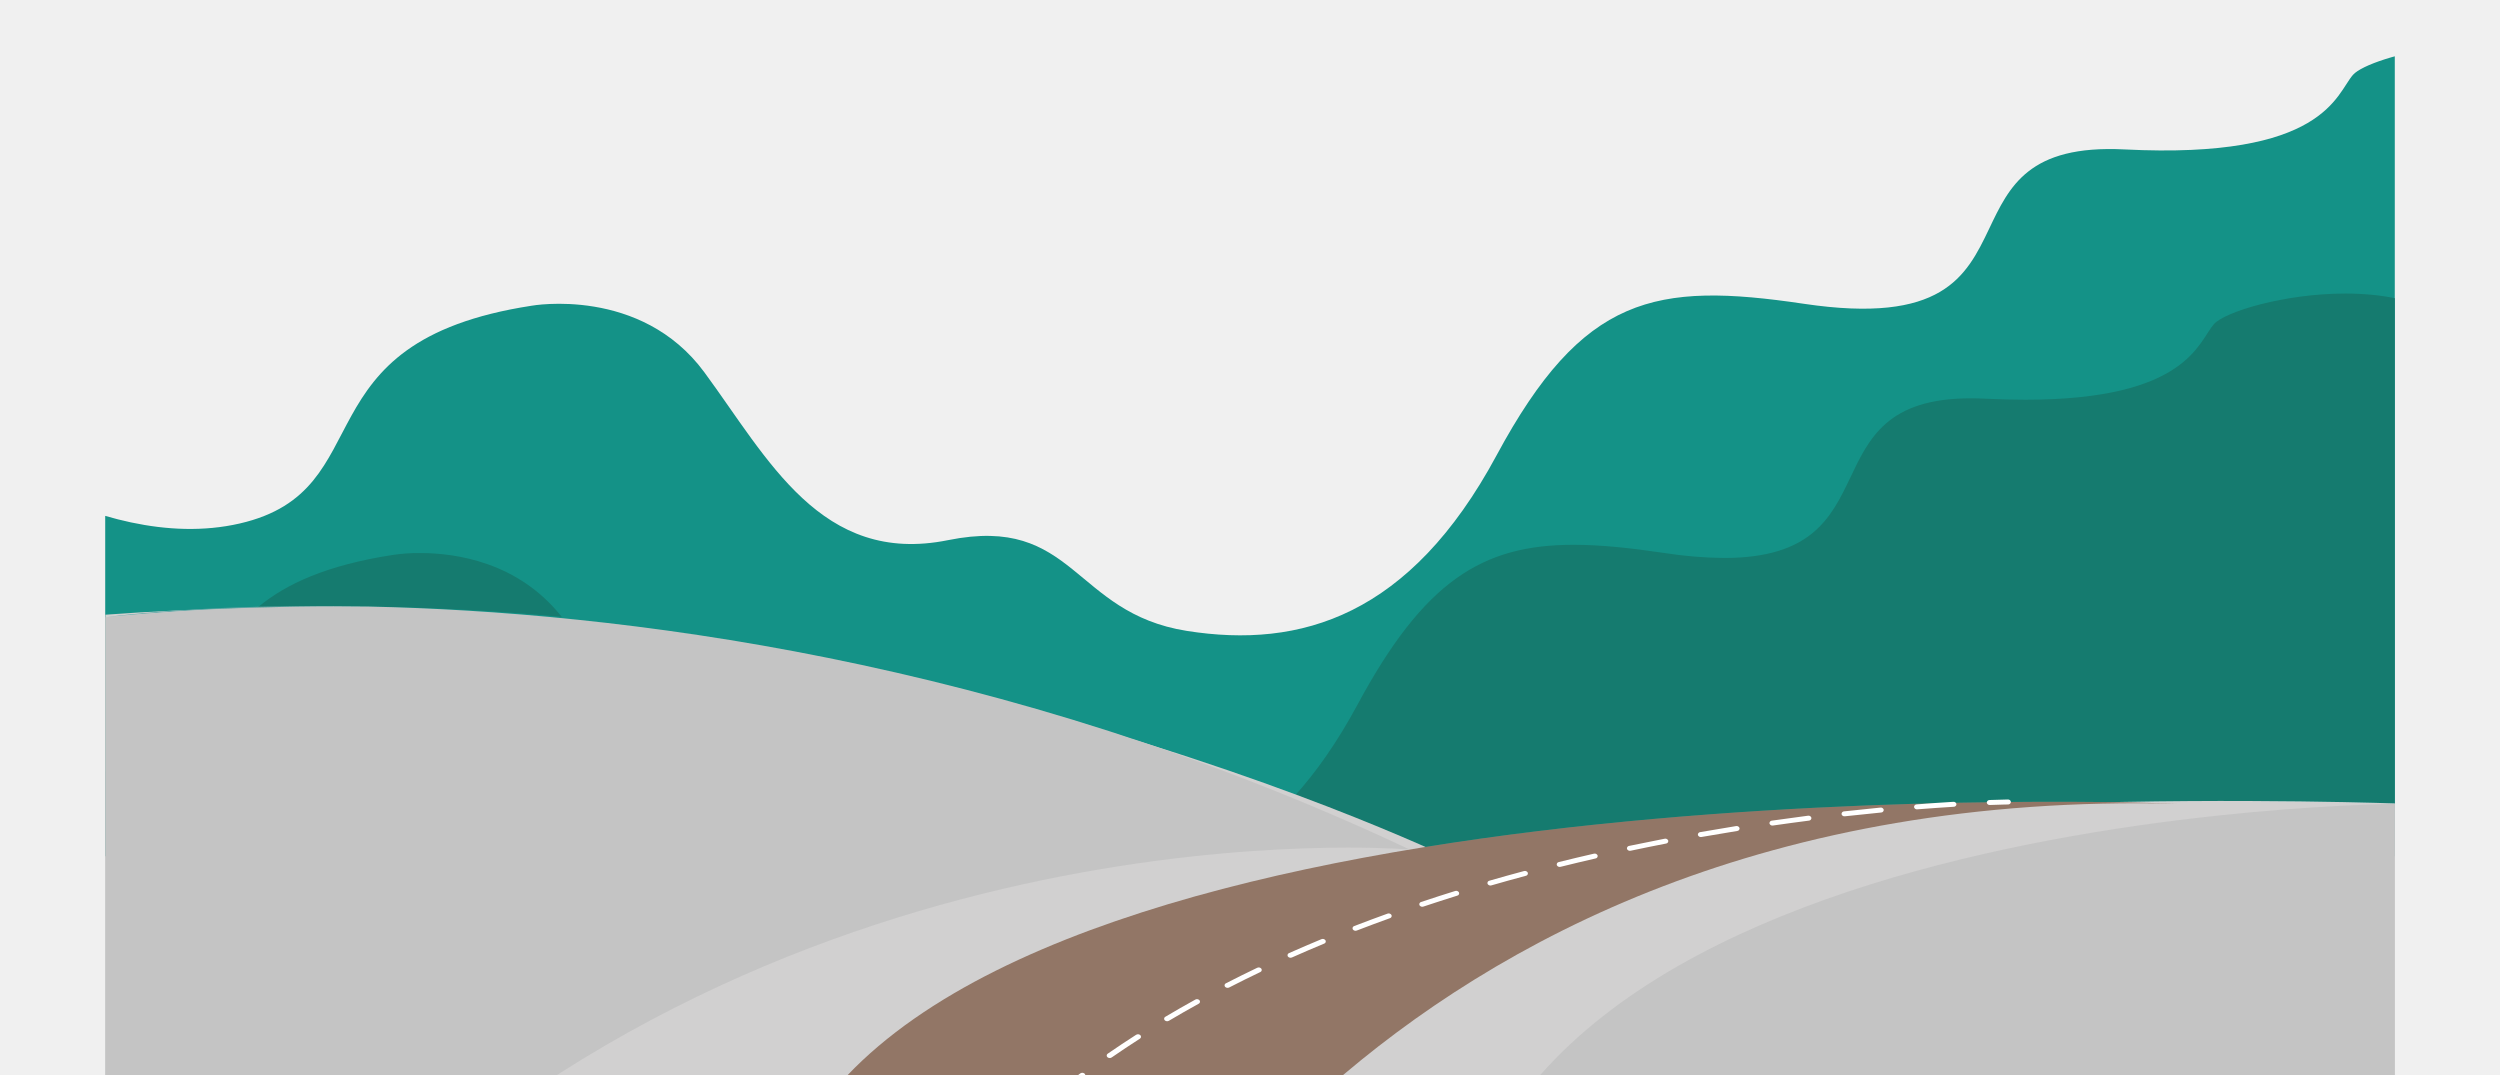
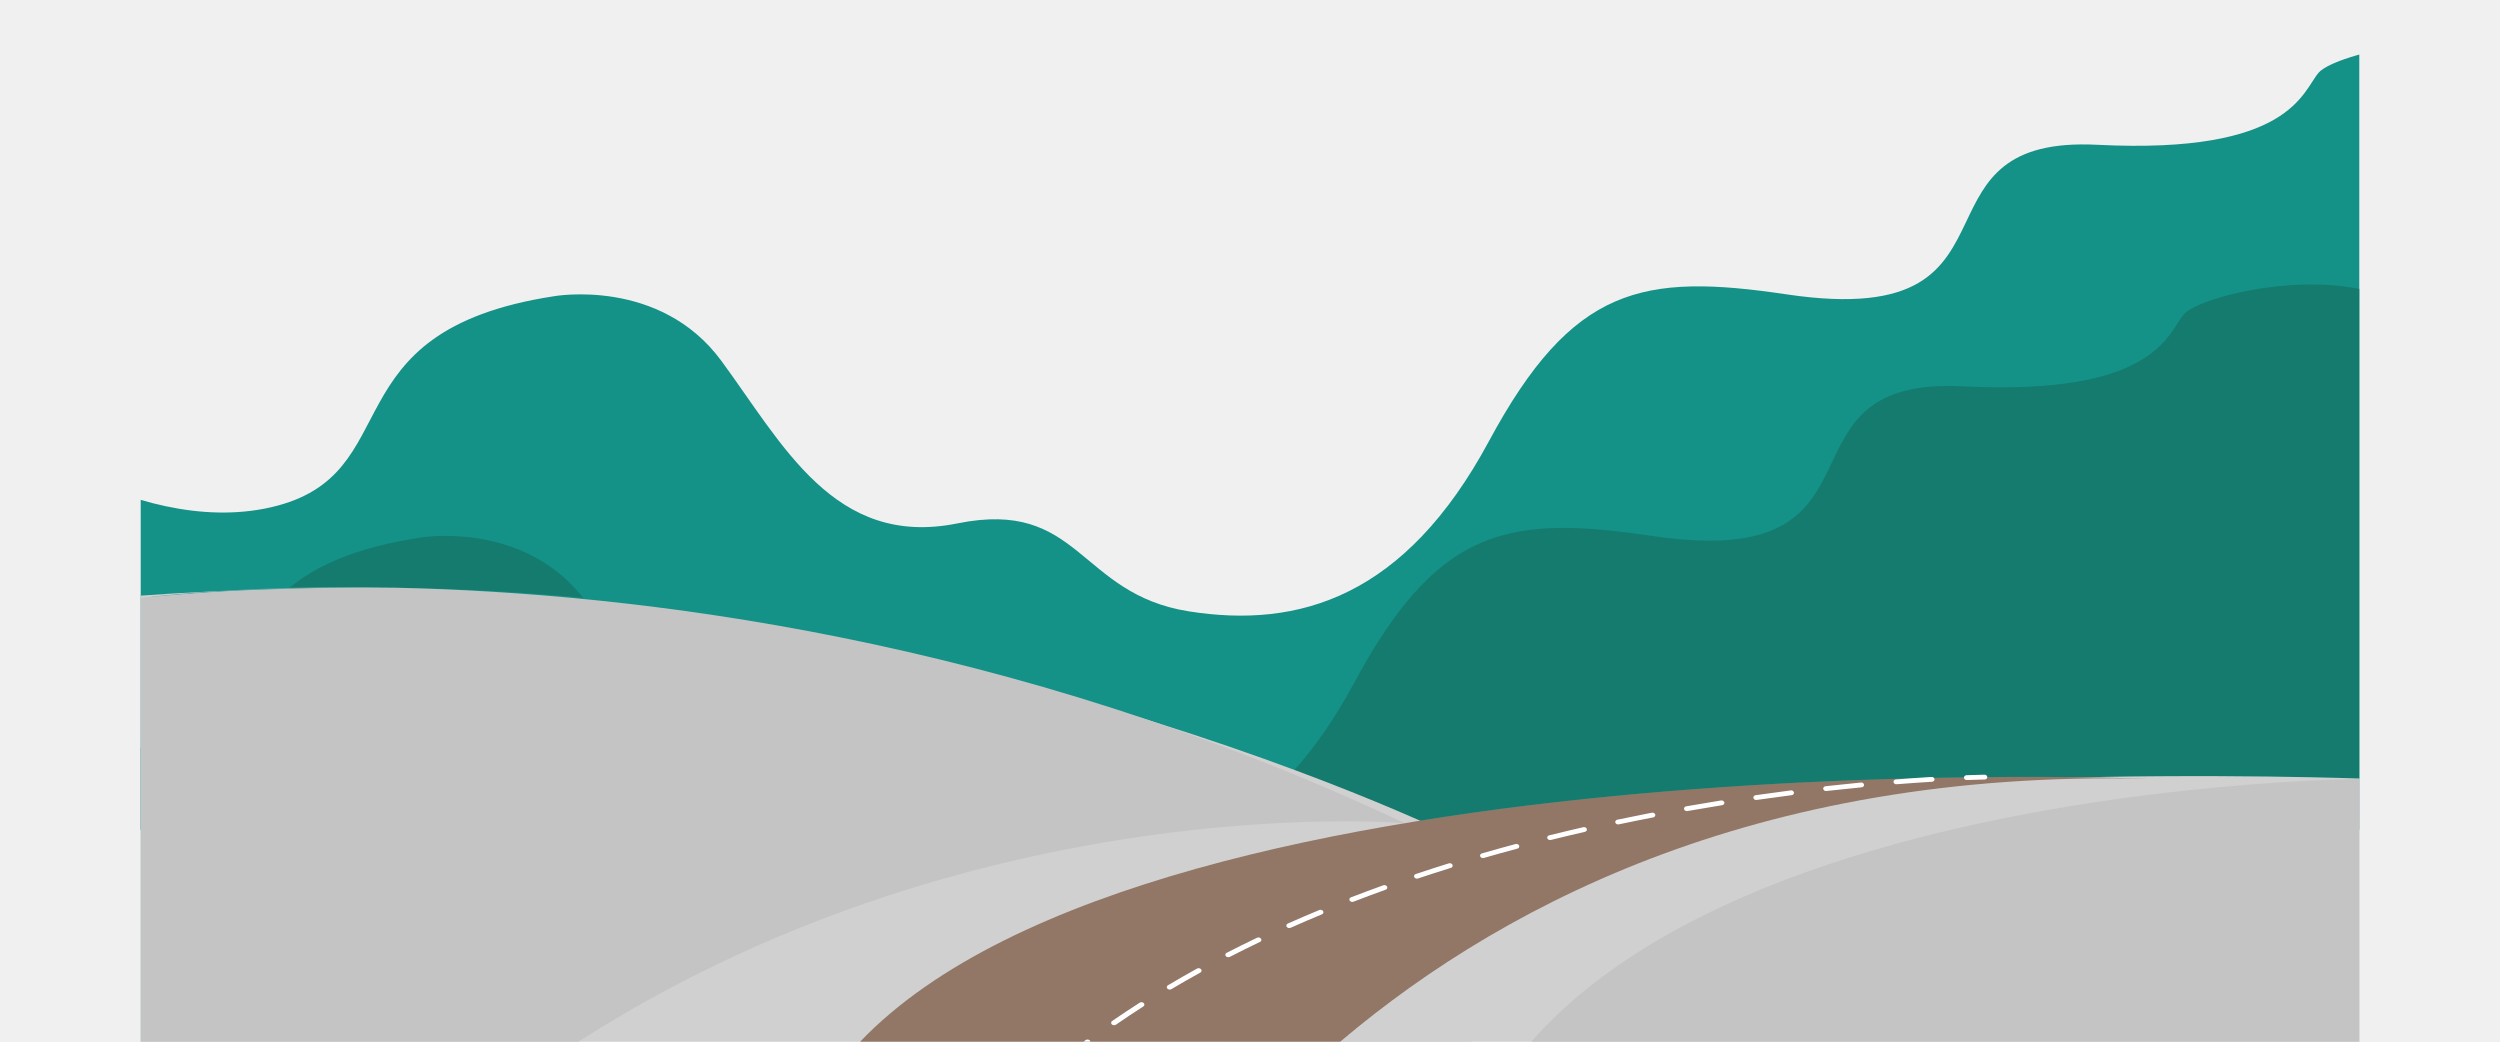
- <svg xmlns="http://www.w3.org/2000/svg" xlink="http://www.w3.org/1999/xlink" width="1200" height="516" viewBox="0 0 1099 516">
+ <svg xmlns="http://www.w3.org/2000/svg" xlink="http://www.w3.org/1999/xlink" width="1200" height="500" viewBox="0 0 1099 516">
  <defs>
    <clipPath id="clip-path">
      <rect id="Rectangle_184" data-name="Rectangle 184" width="1099" height="516" transform="translate(646 2171.012)" fill="#fff" stroke="#707070" stroke-width="1" />
    </clipPath>
  </defs>
  <g id="Mask_Group_9" data-name="Mask Group 9" transform="translate(-646 -2171.012)" clip-path="url(#clip-path)">
    <g id="Group_114" data-name="Group 114" transform="translate(497.562 2192.275)">
      <path id="Path_599" data-name="Path 599" d="M-777.12,583s76.781,62.431,146.25,46.461,26.813-87.116,140.156-104.539c0,0,52.406-9.44,82.877,31.94s56.061,92.928,117,80.584,59.718,34.847,114.563,43.56,107.249-7.261,148.686-84.215,76.12-83.409,147.47-72.8c66.5,9.892,78.022-13.031,88.963-35.952,9.656-20.235,18.859-40.468,65-38.135,96.1,4.85,101.562-26.62,109.688-35.817s73.937-25.649,109.688-3.869V789.178H-777.12Z" transform="translate(843.856 -399.442)" fill="#149287" />
      <path id="Path_600" data-name="Path 600" d="M-803.2,543.469V749.645h148.52V630h-81.784V581.24c-38.107-14.494-66.736-37.771-66.736-37.771M467.142,630H448.559l-.345,119.641h18.928Z" transform="translate(803.196 -240.269)" fill="#59a49d" />
      <path id="Path_601" data-name="Path 601" d="M379.814,456.274c-29.291,0-57.847,8.8-63.02,14.65-7.55,8.547-12.8,36.318-90.6,36.318q-8.895,0-19.087-.5-3.67-.186-7.033-.185c-40.088,0-48.826,19.159-57.97,38.32s-18.7,38.316-60.414,38.316a195.032,195.032,0,0,1-28.551-2.364C36.81,578.4,22.4,576.869,9.39,576.869c-43.827,0-71.767,17.42-103.719,76.761-9.569,17.766-19.724,32.285-30.356,44,35.077,14.585,54.687,25.11,55.436,25.517C47.613,703.6,169.268,700.219,239.443,700.219c10.552,0,19.937.078,27.97.185,19.911-.417,38.768-.568,55.846-.568,50.08,0,84.717,1.328,84.717,1.328l-.074,25.205h18.578V467.055c-12.991-7.915-29.946-10.781-46.666-10.781M-544.311,580.829a81.659,81.659,0,0,0-13.142.928c-31.7,4.873-51.2,13.947-64.36,24.843,8.678-.225,18.048-.358,28.042-.358q11.919,0,25.012.276c31.878.461,62.786,2.212,92.494,4.97-20.889-26.445-50.973-30.66-68.046-30.66M-777.12,677.605v48.764h81.784V685.746c-.742.189-1.5.375-2.273.551a105.91,105.91,0,0,1-23.793,2.61c-19.333,0-38.491-4.753-55.718-11.3" transform="translate(843.856 -336.634)" fill="#157b6f" />
      <path id="Path_602" data-name="Path 602" d="M-93.864,650.784s-294.9-145.994-651.3-119.609V878.721H-76.183Z" transform="translate(893.685 -257.381)" fill="#d1d0d0" />
      <path id="Path_603" data-name="Path 603" d="M106.842,573.3s-309.078-11.859-415.907,35.283S-540.731,764.339-576.415,828.8L-584,937.136H105.79Z" transform="translate(1144.99 -208.769)" fill="#d1d0d0" />
      <path id="Path_604" data-name="Path 604" d="M-480.535,853.225S-352.51,563.384,40.292,573.1c0,0-527.19-21.948-651.3,145.558Z" transform="translate(1102.863 -208.569)" fill="#927666" />
      <path id="Path_605" data-name="Path 605" d="M-35.165,572.6s-472.818.819-457.388,256.351H-36.217Z" transform="translate(1286.997 -208.072)" fill="#c4c4c4" />
      <path id="Path_606" data-name="Path 606" d="M-671.641,527.682c-46.566,1.213-73.523,5.061-73.523,5.061q37.2-3.6,73.073-4.682l.45-.379" transform="translate(893.684 -257.716)" fill="#62a8a7" />
      <path id="Path_607" data-name="Path 607" d="M-688.121,527.512c-9.991,0-19.361.133-28.04.358-.153.124-.307.25-.451.379q18.55-.594,36.69-.585c5.641,0,11.23.042,16.812.12q-13.083-.284-25.012-.271" transform="translate(938.206 -257.904)" fill="#629e9a" />
      <path id="Path_608" data-name="Path 608" d="M-635.4,527.584q-18.15,0-36.692.585-35.844,1.14-73.07,4.682v453.9c175.651-317.859,497.74-343.336,596.515-343.336,18.03,0,28.631.85,29.531.924l.036,0c-196.135-92.371-382.012-114.073-499.506-116.626-5.582-.082-11.174-.124-16.814-.124" transform="translate(893.685 -257.824)" fill="#c4c4c4" />
      <path id="Path_609" data-name="Path 609" d="M-500.508,583.041l-.036.008a.335.335,0,0,1,.061,0" transform="translate(1275.113 -196.535)" fill="#aa9e95" />
      <path id="Path_610" data-name="Path 610" d="M-382.179,571.635c-.013,0-3.076.038-8.74.246a1.32,1.32,0,0,0-1.384,1.25,1.374,1.374,0,0,0,1.518,1.139c2.815-.112,4.98-.168,6.439-.2.732-.017,1.285-.029,1.656-.034s.553-.008.553-.008a1.336,1.336,0,0,0,1.431-1.213,1.352,1.352,0,0,0-1.471-1.177" transform="translate(1443.887 -209.141)" fill="#fff" />
      <path id="Path_611" data-name="Path 611" d="M-62.674,572.167c-5.175.318-11.038.716-17.51,1.229A1.286,1.286,0,0,0-81.49,574.7a1.4,1.4,0,0,0,1.584,1.072c6.452-.51,12.29-.907,17.444-1.225a1.292,1.292,0,0,0,1.341-1.274A1.394,1.394,0,0,0-62.674,572.167Zm-34.967,2.768c-5.51.53-11.325,1.13-17.408,1.812a1.256,1.256,0,0,0-1.241,1.345,1.424,1.424,0,0,0,1.633,1.019c6.065-.678,11.862-1.278,17.354-1.808a1.272,1.272,0,0,0,1.272-1.324,1.414,1.414,0,0,0-1.61-1.044m-34.762,3.9q-8.392,1.074-17.3,2.358a1.236,1.236,0,0,0-1.18,1.381,1.455,1.455,0,0,0,1.681.97q8.868-1.279,17.244-2.347a1.251,1.251,0,0,0,1.211-1.366,1.442,1.442,0,0,0-1.656-1m-34.54,4.985q-8.419,1.348-17.173,2.895a1.215,1.215,0,0,0-1.113,1.417,1.473,1.473,0,0,0,1.722.914q8.718-1.535,17.119-2.882a1.23,1.23,0,0,0,1.147-1.4,1.461,1.461,0,0,0-1.7-.941m-34.271,6.061q-8.4,1.626-17.019,3.444a1.2,1.2,0,0,0-1.044,1.457,1.5,1.5,0,0,0,1.766.859q8.584-1.813,16.96-3.434a1.207,1.207,0,0,0,1.08-1.44,1.484,1.484,0,0,0-1.743-.886m-33.949,7.179q-8.342,1.91-16.827,4.017a1.174,1.174,0,0,0-.97,1.488,1.522,1.522,0,0,0,1.809.8q8.449-2.1,16.768-4.006a1.185,1.185,0,0,0,1.008-1.471,1.508,1.508,0,0,0-1.789-.825m-33.547,8.339q-8.257,2.213-16.6,4.625a1.154,1.154,0,0,0-.888,1.522,1.545,1.545,0,0,0,1.853.726q8.3-2.4,16.533-4.6a1.165,1.165,0,0,0,.929-1.505,1.538,1.538,0,0,0-1.83-.764m-33.058,9.568q-8.142,2.533-16.31,5.267a1.135,1.135,0,0,0-.8,1.558,1.572,1.572,0,0,0,1.889.652q8.135-2.719,16.244-5.246a1.141,1.141,0,0,0,.844-1.537,1.558,1.558,0,0,0-1.871-.695m-32.457,10.871q-7.985,2.874-15.957,5.949a1.113,1.113,0,0,0-.7,1.587,1.588,1.588,0,0,0,1.93.57q7.935-3.06,15.89-5.92a1.12,1.12,0,0,0,.747-1.571,1.587,1.587,0,0,0-1.912-.617M-365.943,638.1q-7.793,3.23-15.53,6.673a1.1,1.1,0,0,0-.586,1.619,1.622,1.622,0,0,0,1.966.482q7.7-3.429,15.458-6.644a1.1,1.1,0,0,0,.642-1.6,1.609,1.609,0,0,0-1.95-.531m-30.814,13.724q-7.551,3.616-15.01,7.44a1.077,1.077,0,0,0-.463,1.644,1.649,1.649,0,0,0,2,.383q7.413-3.815,14.931-7.4a1.088,1.088,0,0,0,.525-1.634,1.635,1.635,0,0,0-1.983-.431m-29.721,15.275q-7.252,4.01-14.378,8.24A1.062,1.062,0,0,0-441.18,677a1.658,1.658,0,0,0,2.024.267q7.083-4.206,14.3-8.189a1.071,1.071,0,0,0,.394-1.657,1.65,1.65,0,0,0-2.014-.326m-28.4,16.892q-6.895,4.415-13.623,9.061a1.054,1.054,0,0,0-.177,1.682,1.673,1.673,0,0,0,2.042.15q6.684-4.62,13.541-9.01a1.062,1.062,0,0,0,.253-1.678,1.669,1.669,0,0,0-2.037-.2m-26.819,18.547q-6.468,4.838-12.735,9.9a1.054,1.054,0,0,0-.018,1.691,1.688,1.688,0,0,0,2.055.017q6.219-5.046,12.648-9.84a1.051,1.051,0,0,0,.1-1.686,1.674,1.674,0,0,0-2.047-.082m-24.971,20.222q-5.966,5.242-11.7,10.726a1.052,1.052,0,0,0,.153,1.682,1.676,1.676,0,0,0,2.045-.126q5.7-5.447,11.624-10.65a1.054,1.054,0,0,0-.069-1.691,1.68,1.68,0,0,0-2.05.059M-529.5,744.608q-5.4,5.63-10.542,11.511a1.063,1.063,0,0,0,.333,1.665,1.658,1.658,0,0,0,2.025-.272q5.106-5.839,10.462-11.429a1.055,1.055,0,0,0-.24-1.674,1.663,1.663,0,0,0-2.037.2M-549.959,768q-4.768,5.987-9.262,12.227a1.085,1.085,0,0,0,.507,1.638,1.637,1.637,0,0,0,1.988-.419q4.461-6.192,9.2-12.143a1.069,1.069,0,0,0-.42-1.648,1.644,1.644,0,0,0-2.009.345m-17.856,24.784q-4.092,6.309-7.9,12.858a1.11,1.11,0,0,0,.683,1.591,1.608,1.608,0,0,0,1.935-.56q3.781-6.5,7.847-12.764a1.1,1.1,0,0,0-.6-1.615,1.619,1.619,0,0,0-1.963.488m-15.11,25.99q-3.4,6.575-6.5,13.376a1.145,1.145,0,0,0,.849,1.537,1.562,1.562,0,0,0,1.868-.7q3.083-6.761,6.457-13.281a1.129,1.129,0,0,0-.768-1.566,1.586,1.586,0,0,0-1.9.634m-12.3,26.969q-2.7,6.776-5.1,13.776a1.184,1.184,0,0,0,1,1.474,1.511,1.511,0,0,0,1.791-.823q2.384-6.957,5.067-13.688a1.165,1.165,0,0,0-.929-1.505,1.54,1.54,0,0,0-1.83.766m-9.515,27.717q-2.015,6.931-3.742,14.069a1.223,1.223,0,0,0,1.141,1.4,1.463,1.463,0,0,0,1.707-.937q1.712-7.1,3.716-13.98A1.206,1.206,0,0,0-603,872.579a1.487,1.487,0,0,0-1.748.884m-6.826,28.249q-1.363,7.039-2.446,14.273a1.268,1.268,0,0,0,1.261,1.333,1.423,1.423,0,0,0,1.618-1.042q1.075-7.19,2.434-14.185a1.251,1.251,0,0,0-1.2-1.368,1.445,1.445,0,0,0-1.664.989" transform="translate(1098.163 -208.555)" fill="#fff" />
    </g>
  </g>
</svg>
